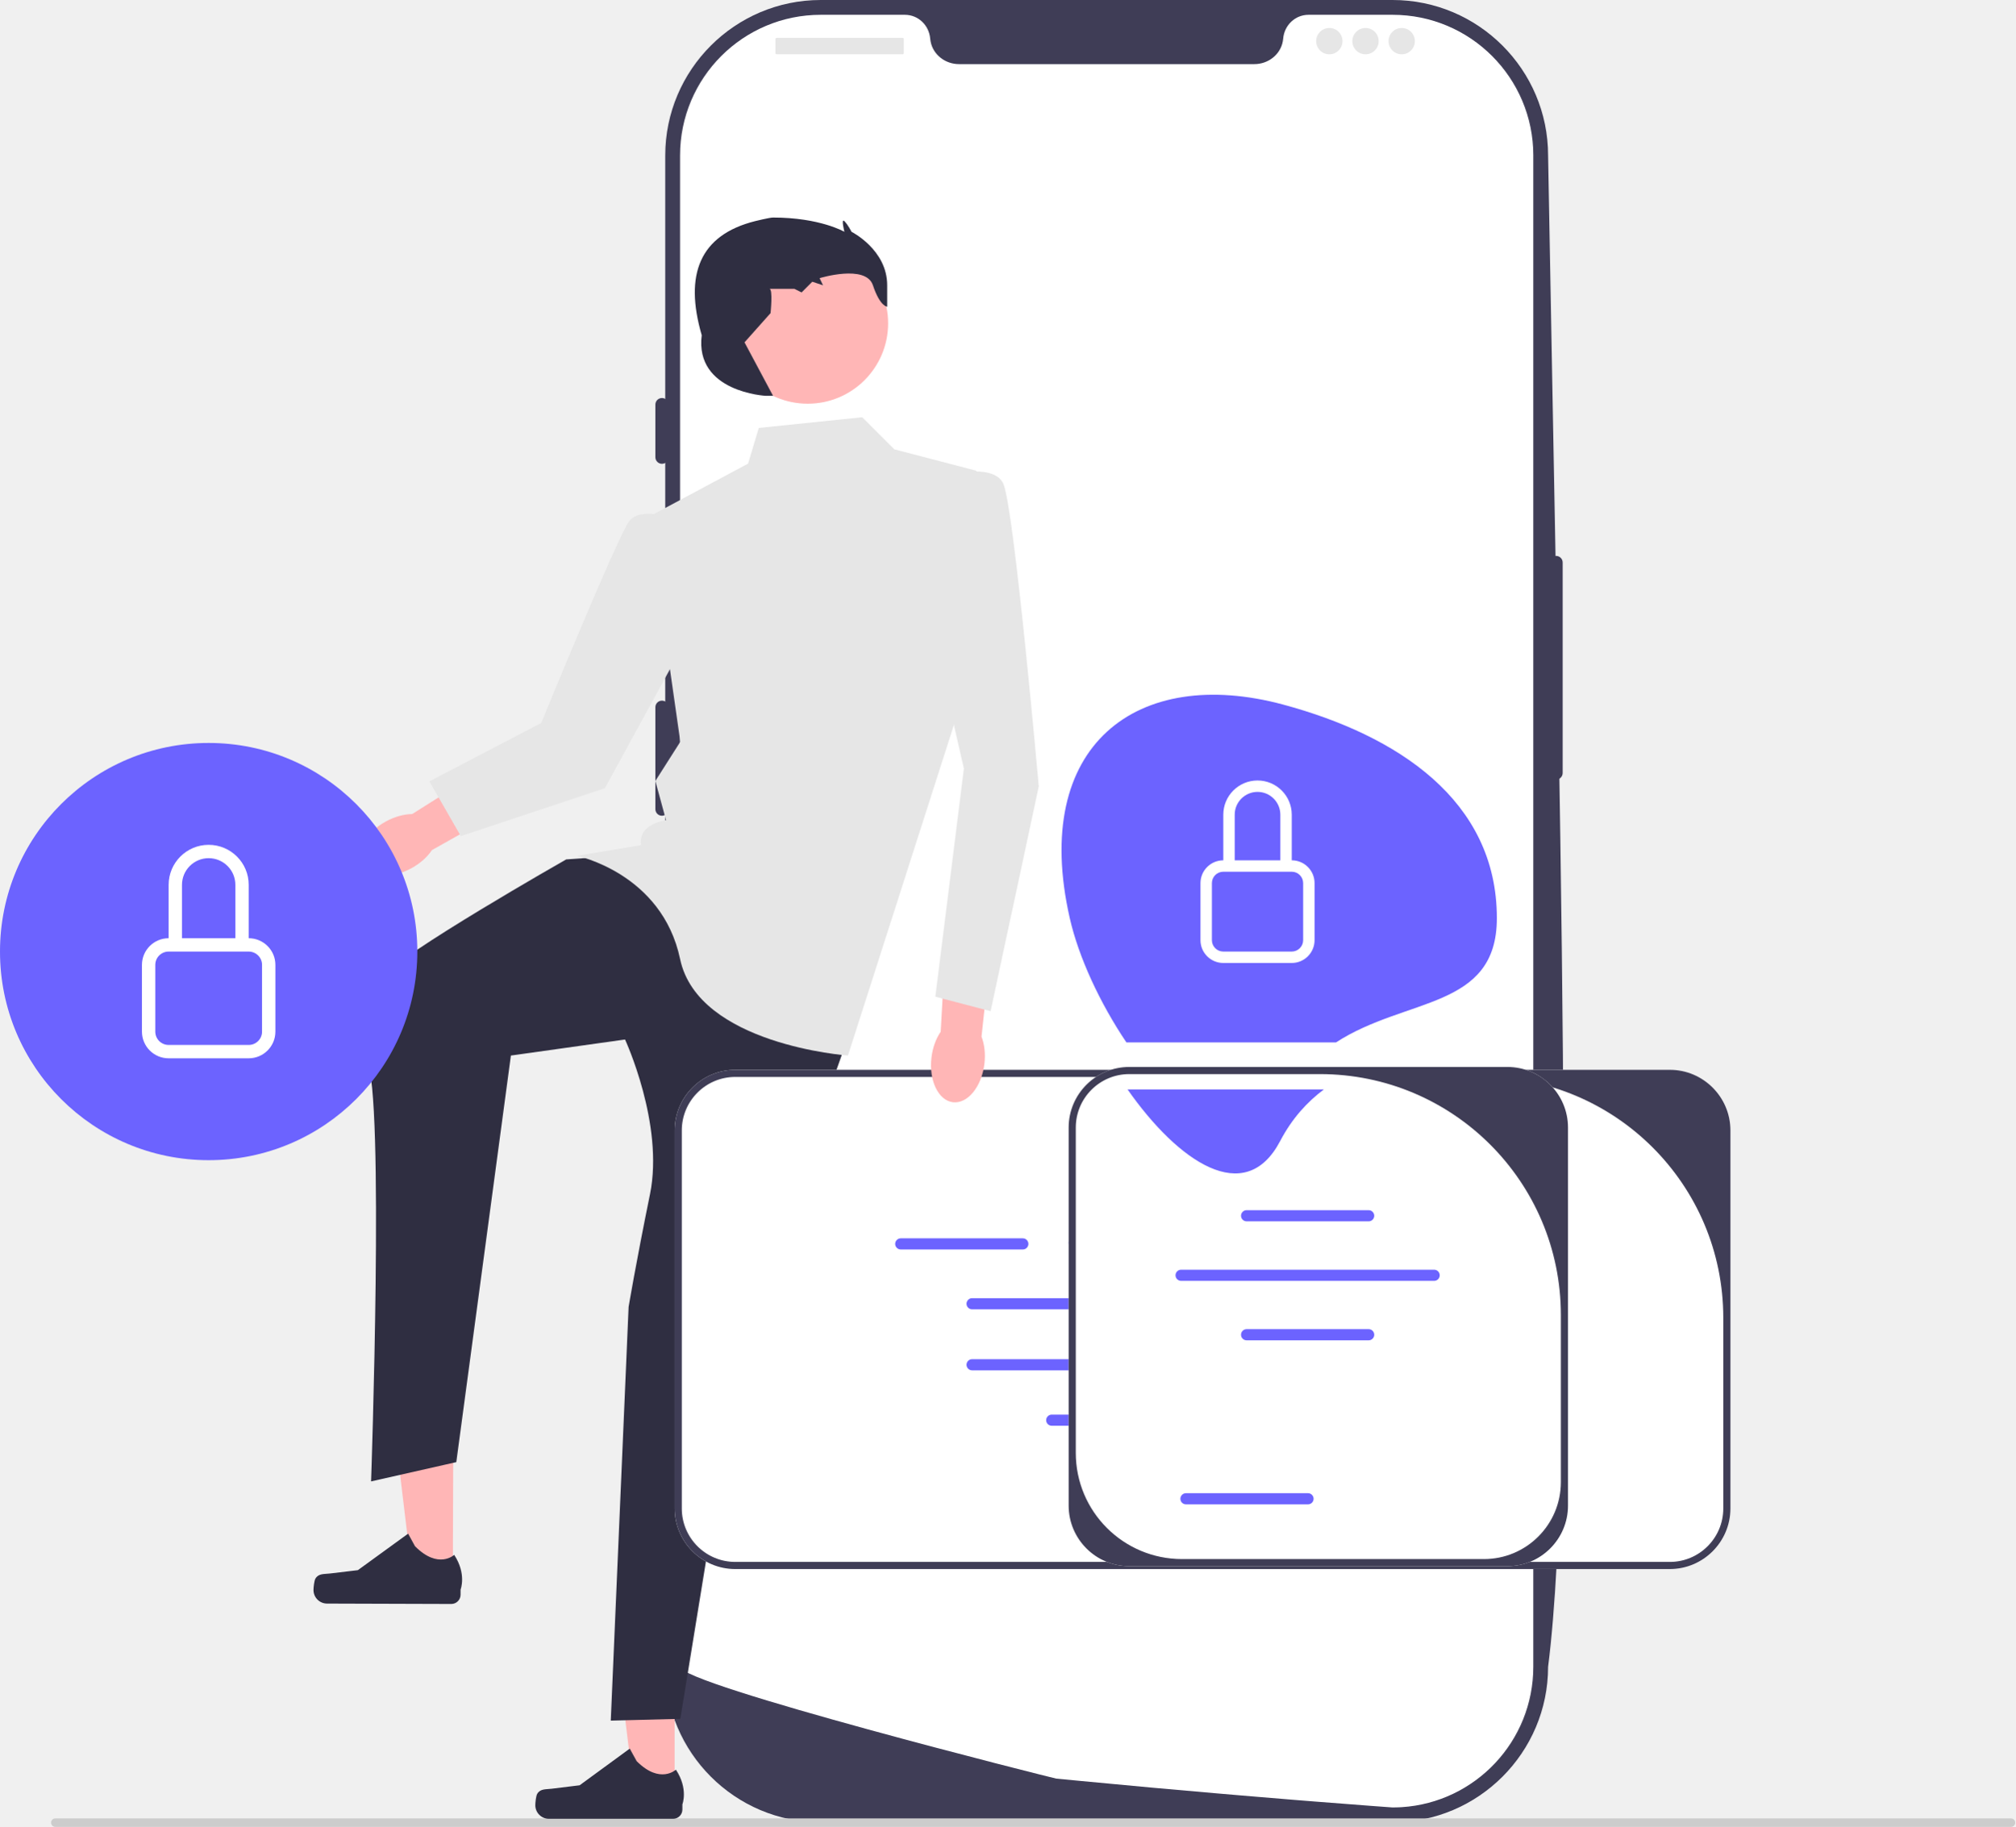
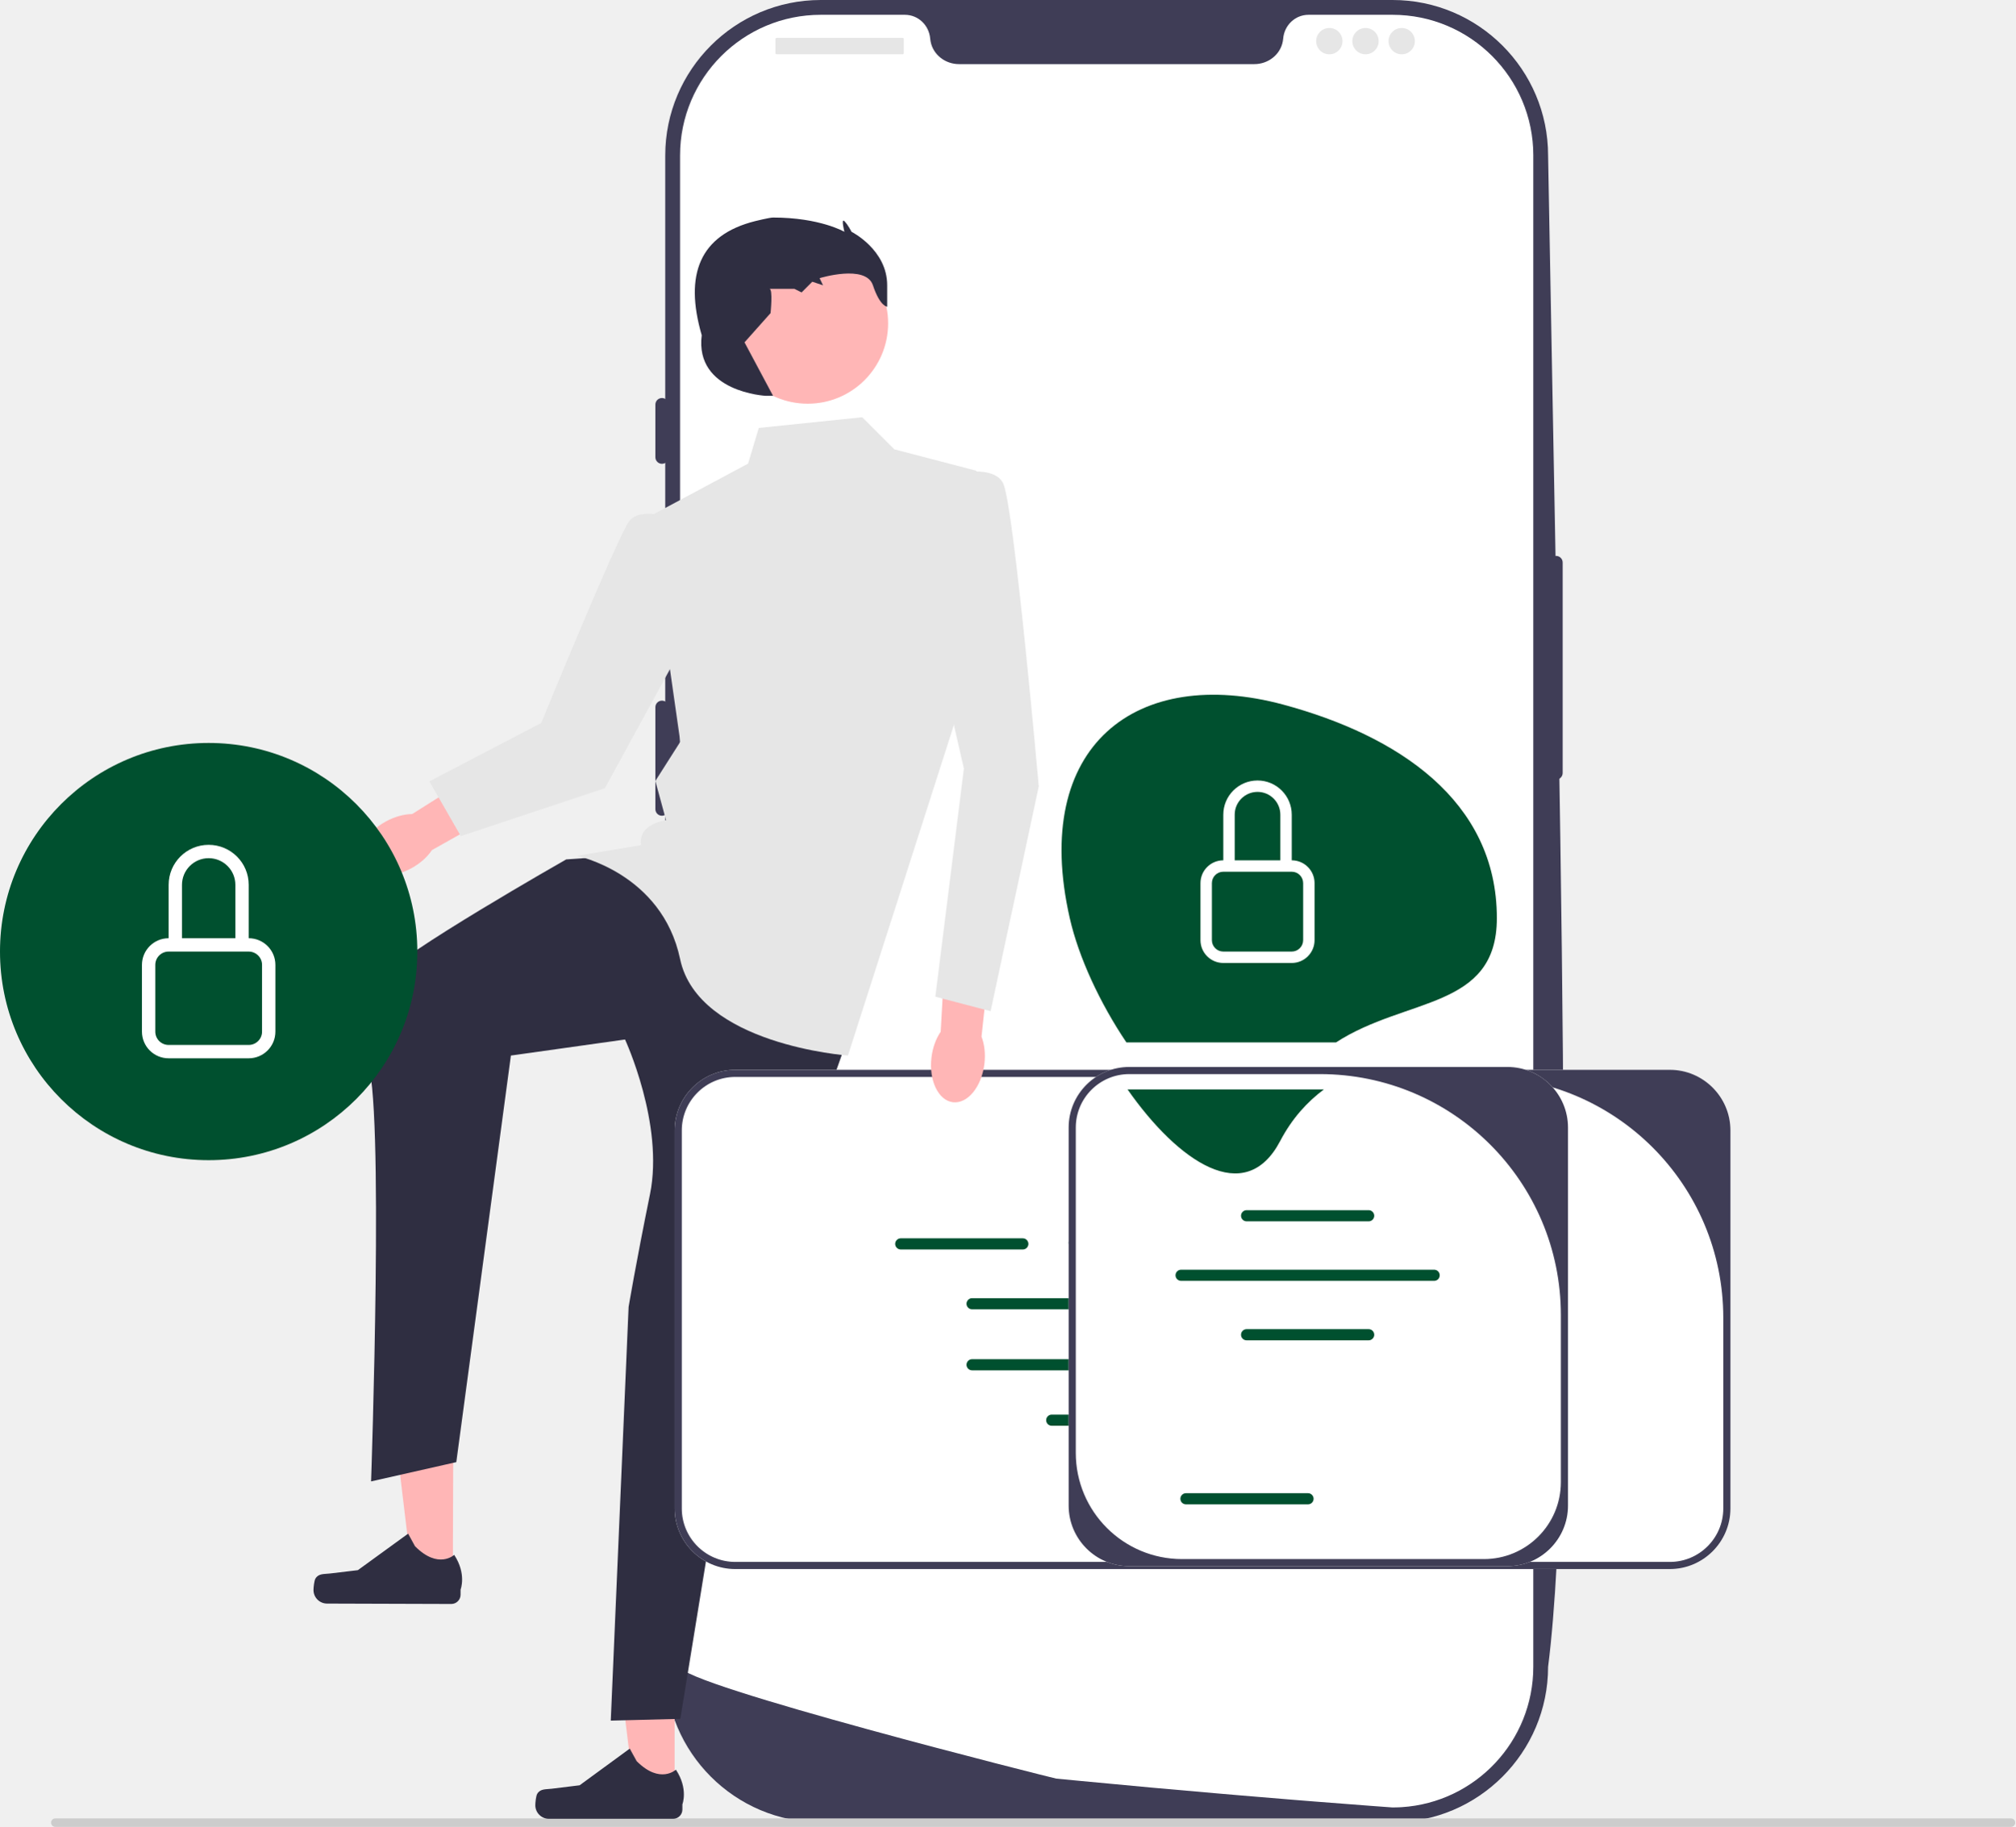
<svg xmlns="http://www.w3.org/2000/svg" width="564.984" height="512.296" viewBox="0 0 564.984 512.296" role="img" artist="Katerina Limpitsouni" source="https://undraw.co/">
  <g>
    <path d="M390.427,511.006H230.114c-24.045,0-43.607-19.562-43.607-43.607V43.607c0-24.045,19.562-43.607,43.607-43.607h160.312c24.044,0,43.606,19.562,43.606,43.607,2.984,170.182,8.073,360.758,0,423.792,0,24.045-19.562,43.607-43.606,43.607l-0,0Z" fill="#3f3d56" />
    <path d="M436.269,155.885c-1.017,0-1.845,.827-1.845,1.845v59.033c0,1.017,.827,1.845,1.845,1.845s1.845-.827,1.845-1.845v-59.033c0-1.017-.827-1.845-1.845-1.845Z" fill="#3f3d56" />
    <path d="M429.883,43.607V467.391c0,20.929-16.289,38.049-36.886,39.377h-.009c-.304,.018-.609,.037-.922,.046-.544,.028-1.088,.037-1.642,.037,0,0-2.029-.148-5.737-.424-3.745-.277-9.196-.692-15.994-1.236-2.038-.157-4.188-.332-6.457-.517-4.52-.369-9.482-.775-14.804-1.236-2.121-.175-4.317-.369-6.558-.563-11.456-.987-24.287-2.14-37.818-3.45-2.288-.212-4.594-.434-6.918-.664-.609-.065-105.477-26.427-105.477-31.371V43.607c0-21.796,17.664-39.46,39.46-39.46h23.558c3.763,0,6.789,2.933,7.112,6.687,.028,.249,.055,.498,.101,.747,.683,3.773,4.142,6.401,7.979,6.401h82.805c3.837,0,7.296-2.629,7.979-6.401,.046-.249,.074-.498,.102-.747,.323-3.754,3.348-6.687,7.112-6.687h23.558c21.796,0,39.46,17.664,39.46,39.46h-0Z" fill="#fff" />
    <path d="M185.585,111.61c-1.017,0-1.845,.827-1.845,1.845v14.758c0,1.017,.827,1.845,1.845,1.845s1.845-.827,1.845-1.845v-14.758c0-1.017-.827-1.845-1.845-1.845Z" fill="#3f3d56" />
    <path d="M185.585,155.885c-1.017,0-1.845,.827-1.845,1.845v28.594c0,1.017,.827,1.845,1.845,1.845s1.845-.827,1.845-1.845v-28.594c0-1.017-.827-1.845-1.845-1.845v0Z" fill="#3f3d56" />
    <path d="M185.585,196.47c-1.017,0-1.845,.827-1.845,1.845v28.594c0,1.017,.827,1.845,1.845,1.845s1.845-.827,1.845-1.845v-28.594c0-1.017-.827-1.845-1.845-1.845Z" fill="#3f3d56" />
    <rect x="217.408" y="10.608" width="35.973" height="4.612" rx=".31" ry=".31" fill="#e6e6e6" />
    <circle cx="372.694" cy="11.53" r="3.69" fill="#e6e6e6" />
    <circle cx="382.84" cy="11.53" r="3.69" fill="#e6e6e6" />
    <circle cx="392.987" cy="11.53" r="3.69" fill="#e6e6e6" />
  </g>
  <path d="M14.314,511.106c0,.66,.53,1.19,1.19,1.19H563.794c.66,0,1.19-.53,1.19-1.19,0-.66-.53-1.19-1.19-1.19H15.504c-.66,0-1.19,.53-1.19,1.19Z" fill="#ccc" />
  <g>
    <polygon points="189.133 503.29 177.89 503.289 172.541 459.92 189.136 459.921 189.133 503.29" fill="#ffb6b6" />
    <path d="M150.611,503.035h0c-.35,.59-.535,2.493-.535,3.178h0c0,2.108,1.709,3.816,3.816,3.816h34.821c1.438,0,2.603-1.166,2.603-2.603v-1.45s1.723-4.357-1.824-9.727c0,0-4.408,4.205-10.994-2.381l-1.942-3.518-14.059,10.282-7.793,.959c-1.705,.21-3.216-.033-4.093,1.444h-0v0Z" fill="#2f2e41" />
  </g>
  <g>
    <polygon points="126.954 443.052 115.71 443.015 110.499 399.629 127.094 399.683 126.954 443.052" fill="#ffb6b6" />
    <path d="M88.432,442.675h0c-.352,.589-.543,2.491-.545,3.177h0c-.007,2.108,1.696,3.822,3.804,3.828l34.82,.111c1.438,.005,2.607-1.157,2.612-2.595l.005-1.45s1.736-4.352-1.793-9.733c0,0-4.421,4.191-10.986-2.416l-1.931-3.525-14.092,10.237-7.796,.934c-1.706,.204-3.216-.043-4.098,1.431h-0Z" fill="#2f2e41" />
  </g>
  <path d="M172.734,240l-14,1s-47.396,26.947-51.396,32.947-9.5,14.5-4.5,23.5,1.195,117.973,1.195,117.973l23.893-5.405,15.308-114.015,32-4.5s11,23.732,7,43.366-6,31.634-6,31.634l-5,116,19.5-.5,17.5-107.5,30-85-39-46-26.5-3.5Z" fill="#2f2e41" />
  <path d="M241.734,117l-29,3-3,10-28,15,9,63-7,11,3,11s-8,1-7,7l-18,3s23.874,4.874,28.937,28.937,47.063,27.063,47.063,27.063l33-103,3-61-23-6-9-9Z" fill="#e6e6e6" />
  <circle cx="226.451" cy="90.661" r="22.544" fill="#ffb6b6" />
  <path d="M214.734,111h0s-20-1-18-17c-4.95-17.038-.569-28.101,15-32,0,0,4-1,5-1,13.153,0,20,4,20,4,0,0-1-3.961,0-2.98s2,2.98,2,2.98c0,0,10,5,10,15s0,6,0,6c0,0-2,0-4-6s-14.949-2-14.949-2l.949,2-3-1-3,3-2-1s-8,0-7,0,.303,6.796,.303,6.796l-7.303,8.204,8,15h-2Z" fill="#2f2e41" />
  <path d="M108.18,230.354c-5.693,3.107-8.706,8.563-6.728,12.186s8.196,4.041,13.889,.934c2.492-1.36,4.471-3.17,5.742-5.08l23.959-13.469-6.56-11.109-22.923,14.457c-2.294,.036-4.886,.721-7.379,2.081Z" fill="#ffb6b6" />
  <path d="M188.978,145.467s-9.392-3.576-12.628,.729-24.613,56.535-24.613,56.535l-31.364,16.38,8.82,15.359,40.387-13.446,26.647-48.733-7.249-26.823Z" fill="#e6e6e6" />
  <g>
    <path d="M485.149,316.998v106c0,9.374-7.626,17-17,17H206.149c-9.374,0-17-7.626-17-17v-106c0-9.374,7.626-17,17-17H468.149c9.374,0,17,7.626,17,17Z" fill="#fff" />
    <path d="M485.149,316.998v106c0,9.374-7.626,17-17,17H206.149c-9.374,0-17-7.626-17-17v-106c0-9.374,7.626-17,17-17H468.149c9.374,0,17,7.626,17,17Zm-17,121c8.284,0,15-6.716,15-15v-53.441c0-37.312-30.247-67.559-67.559-67.559H206.149c-8.284,0-15,6.716-15,15v106c0,8.284,6.716,15,15,15H468.149Z" fill="#3f3d56" />
    <g>
-       <path d="M306.76,364.039h-34.221c-.863,0-1.565,.702-1.565,1.564s.702,1.565,1.565,1.565h34.221c.863,0,1.564-.702,1.564-1.565s-.702-1.564-1.564-1.564Z" fill="#6c63ff" />
-       <path d="M358.76,364.039h-34.221c-.863,0-1.565,.702-1.565,1.564s.702,1.565,1.565,1.565h34.221c.863,0,1.564-.702,1.564-1.565s-.702-1.564-1.564-1.564Z" fill="#6c63ff" />
+       <path d="M306.76,364.039h-34.221c-.863,0-1.565,.702-1.565,1.564s.702,1.565,1.565,1.565h34.221c.863,0,1.564-.702,1.564-1.565s-.702-1.564-1.564-1.564Z" fill="#00502f" />
+       <path d="M358.76,364.039h-34.221c-.863,0-1.565,.702-1.565,1.564s.702,1.565,1.565,1.565h34.221c.863,0,1.564-.702,1.564-1.565s-.702-1.564-1.564-1.564Z" fill="#00502f" />
    </g>
    <g>
-       <path d="M306.76,381.145h-34.221c-.863,0-1.565,.702-1.565,1.564s.702,1.565,1.565,1.565h34.221c.863,0,1.564-.702,1.564-1.565s-.702-1.564-1.564-1.564Z" fill="#6c63ff" />
-       <path d="M358.76,381.145h-34.221c-.863,0-1.565,.702-1.565,1.564s.702,1.565,1.565,1.565h34.221c.863,0,1.564-.702,1.564-1.565s-.702-1.564-1.564-1.564Z" fill="#6c63ff" />
-       <path d="M412.324,382.71c0-.863-.702-1.564-1.564-1.564h-34.221c-.863,0-1.565,.702-1.565,1.564s.702,1.565,1.565,1.565h34.221c.863,0,1.564-.702,1.564-1.565Z" fill="#6c63ff" />
+       <path d="M306.76,381.145h-34.221c-.863,0-1.565,.702-1.565,1.564s.702,1.565,1.565,1.565h34.221c.863,0,1.564-.702,1.564-1.565s-.702-1.564-1.564-1.564Z" fill="#00502f" />
+       <path d="M358.76,381.145h-34.221c-.863,0-1.565,.702-1.565,1.564s.702,1.565,1.565,1.565h34.221c.863,0,1.564-.702,1.564-1.565s-.702-1.564-1.564-1.564Z" fill="#00502f" />
+       <path d="M412.324,382.71c0-.863-.702-1.564-1.564-1.564h-34.221c-.863,0-1.565,.702-1.565,1.564s.702,1.565,1.565,1.565h34.221c.863,0,1.564-.702,1.564-1.565Z" fill="#00502f" />
    </g>
    <g>
-       <path d="M286.76,350.381c.863,0,1.564-.702,1.564-1.565s-.702-1.564-1.564-1.564h-34.221c-.863,0-1.565,.702-1.565,1.564s.702,1.565,1.565,1.565h34.221Z" fill="#6c63ff" />
-       <path d="M387.539,349.744h34.221c.863,0,1.564-.702,1.564-1.565s-.702-1.564-1.564-1.564h-34.221c-.863,0-1.565,.702-1.565,1.564s.702,1.565,1.565,1.565Z" fill="#6c63ff" />
-       <path d="M301.176,350.073h70.947c.863,0,1.564-.702,1.564-1.565s-.702-1.564-1.564-1.564h-70.947c-.863,0-1.565,.702-1.565,1.564s.702,1.565,1.565,1.565Z" fill="#6c63ff" />
+       <path d="M286.76,350.381c.863,0,1.564-.702,1.564-1.565s-.702-1.564-1.564-1.564h-34.221c-.863,0-1.565,.702-1.565,1.564s.702,1.565,1.565,1.565h34.221Z" fill="#00502f" />
+       <path d="M387.539,349.744h34.221c.863,0,1.564-.702,1.564-1.565s-.702-1.564-1.564-1.564h-34.221c-.863,0-1.565,.702-1.565,1.564s.702,1.565,1.565,1.565Z" fill="#00502f" />
+       <path d="M301.176,350.073h70.947c.863,0,1.564-.702,1.564-1.565s-.702-1.564-1.564-1.564h-70.947c-.863,0-1.565,.702-1.565,1.564s.702,1.565,1.565,1.565Z" fill="#00502f" />
    </g>
-     <path d="M329.09,396.687h-34.221c-.863,0-1.565,.702-1.565,1.564s.702,1.565,1.565,1.565h34.221c.863,0,1.564-.702,1.564-1.565s-.702-1.564-1.564-1.564Z" fill="#6c63ff" />
+     <path d="M329.09,396.687h-34.221c-.863,0-1.565,.702-1.565,1.564s.702,1.565,1.565,1.565h34.221c.863,0,1.564-.702,1.564-1.565s-.702-1.564-1.564-1.564Z" fill="#00502f" />
    <g>
      <path d="M439.611,316.199v106c0,9.374-7.626,17-17,17h-106c-9.374,0-17-7.626-17-17v-106c0-9.374,7.626-17,17-17h106c9.374,0,17,7.626,17,17Z" fill="#fff" />
      <path d="M439.611,316.199v106c0,9.374-7.626,17-17,17h-106c-9.374,0-17-7.626-17-17v-106c0-9.374,7.626-17,17-17h106c9.374,0,17,7.626,17,17Zm-23.576,121c11.916,0,21.576-9.66,21.576-21.576v-46.865c0-37.312-30.247-67.559-67.559-67.559h-53.441c-8.284,0-15,6.716-15,15v91.211c0,16.452,13.337,29.789,29.789,29.789h84.635v0h-0Z" fill="#3f3d56" />
-       <path d="M383.722,342.491h-34.221c-.863,0-1.565-.702-1.565-1.565s.702-1.564,1.565-1.564h34.221c.863,0,1.564,.702,1.564,1.564s-.702,1.565-1.564,1.565v0Z" fill="#6c63ff" />
-       <path d="M383.722,375.855h-34.221c-.863,0-1.565-.702-1.565-1.565s.702-1.564,1.565-1.564h34.221c.863,0,1.564,.702,1.564,1.564s-.702,1.565-1.564,1.565v0Z" fill="#6c63ff" />
-       <path d="M366.722,421.855h-34.221c-.863,0-1.565-.702-1.565-1.565s.702-1.564,1.565-1.564h34.221c.863,0,1.564,.702,1.564,1.564s-.702,1.565-1.564,1.565v0Z" fill="#6c63ff" />
-       <path d="M402.085,359.184h-70.947c-.863,0-1.565-.702-1.565-1.565s.702-1.564,1.565-1.564h70.947c.863,0,1.564,.702,1.564,1.564s-.702,1.565-1.564,1.565v0Z" fill="#6c63ff" />
+       <path d="M383.722,342.491h-34.221c-.863,0-1.565-.702-1.565-1.565s.702-1.564,1.565-1.564h34.221c.863,0,1.564,.702,1.564,1.564s-.702,1.565-1.564,1.565v0Z" fill="#00502f" />
+       <path d="M383.722,375.855h-34.221c-.863,0-1.565-.702-1.565-1.565s.702-1.564,1.565-1.564h34.221c.863,0,1.564,.702,1.564,1.564s-.702,1.565-1.564,1.565v0Z" fill="#00502f" />
+       <path d="M366.722,421.855h-34.221c-.863,0-1.565-.702-1.565-1.565s.702-1.564,1.565-1.564h34.221c.863,0,1.564,.702,1.564,1.564s-.702,1.565-1.564,1.565v0Z" fill="#00502f" />
+       <path d="M402.085,359.184h-70.947c-.863,0-1.565-.702-1.565-1.565s.702-1.564,1.565-1.564h70.947c.863,0,1.564,.702,1.564,1.564s-.702,1.565-1.564,1.565v0Z" fill="#00502f" />
    </g>
    <g>
      <g>
-         <path d="M419.667,257.462c0-33.067-27.948-51.258-59.873-59.873-40.931-11.046-70.908,11.306-59.873,59.873,2.501,11.007,8.482,23.863,15.886,34.86h58.754c19.626-12.777,45.106-9.194,45.106-34.86Z" fill="#6c63ff" />
-         <path d="M358.914,319.972c3.342-6.371,7.579-10.968,12.248-14.467h-55.03c14.164,20.232,32.947,33.217,42.782,14.467Z" fill="#6c63ff" />
+         <path d="M419.667,257.462c0-33.067-27.948-51.258-59.873-59.873-40.931-11.046-70.908,11.306-59.873,59.873,2.501,11.007,8.482,23.863,15.886,34.86h58.754c19.626-12.777,45.106-9.194,45.106-34.86Z" fill="#00502f" />
+         <path d="M358.914,319.972c3.342-6.371,7.579-10.968,12.248-14.467h-55.03c14.164,20.232,32.947,33.217,42.782,14.467Z" fill="#00502f" />
      </g>
      <path d="M352.564,222.062c3.533,0,6.397,2.864,6.397,6.397v12.794h-12.794v-12.794c0-3.533,2.864-6.397,6.397-6.397Zm9.595,19.19v-12.794c0-5.299-4.296-9.595-9.595-9.595s-9.595,4.296-9.595,9.595v12.794c-3.533,0-6.397,2.864-6.397,6.397v15.992c0,3.533,2.864,6.397,6.397,6.397h19.19c3.533,0,6.397-2.864,6.397-6.397v-15.992c0-3.533-2.864-6.397-6.397-6.397h0Zm-19.19,3.198h19.19c1.766,0,3.198,1.432,3.198,3.198v15.992c0,1.766-1.432,3.198-3.198,3.198h-19.19c-1.766,0-3.198-1.432-3.198-3.198v-15.992c0-1.766,1.432-3.198,3.198-3.198Z" fill="#fff" />
    </g>
  </g>
  <path d="M261.15,296.543c-.771,6.44,1.926,12.059,6.024,12.549s8.046-4.332,8.817-10.772c.338-2.819,.011-5.481-.808-7.624l2.926-27.329-12.854-1.1-1.52,27.058c-1.301,1.889-2.247,4.398-2.585,7.217Z" fill="#ffb6b6" />
  <path d="M264.234,133.5s14-4,17,2,10,85,10,85l-13.5,63.059-15.5-4.059,8-64-11-48,5-34Z" fill="#e6e6e6" />
  <g>
-     <circle cx="58.5" cy="266.84" r="58.5" fill="#6c63ff" />
+     <circle cx="58.5" cy="266.84" r="58.5" fill="#00502f" />
    <path d="M58.5,240.651c4.133,0,7.483,3.35,7.483,7.483v14.965h-14.965v-14.965c0-4.133,3.35-7.483,7.483-7.483Zm11.224,22.448v-14.965c0-6.199-5.025-11.224-11.224-11.224s-11.224,5.025-11.224,11.224v14.965c-4.133,0-7.483,3.35-7.483,7.483v18.706c0,4.133,3.35,7.483,7.483,7.483h22.448c4.133,0,7.483-3.35,7.483-7.483v-18.706c0-4.133-3.35-7.483-7.483-7.483h0Zm-22.448,3.741h22.448c2.066,0,3.741,1.675,3.741,3.741v18.706c0,2.066-1.675,3.741-3.741,3.741h-22.448c-2.066,0-3.741-1.675-3.741-3.741v-18.706c0-2.066,1.675-3.741,3.741-3.741Z" fill="#fff" />
  </g>
</svg>
